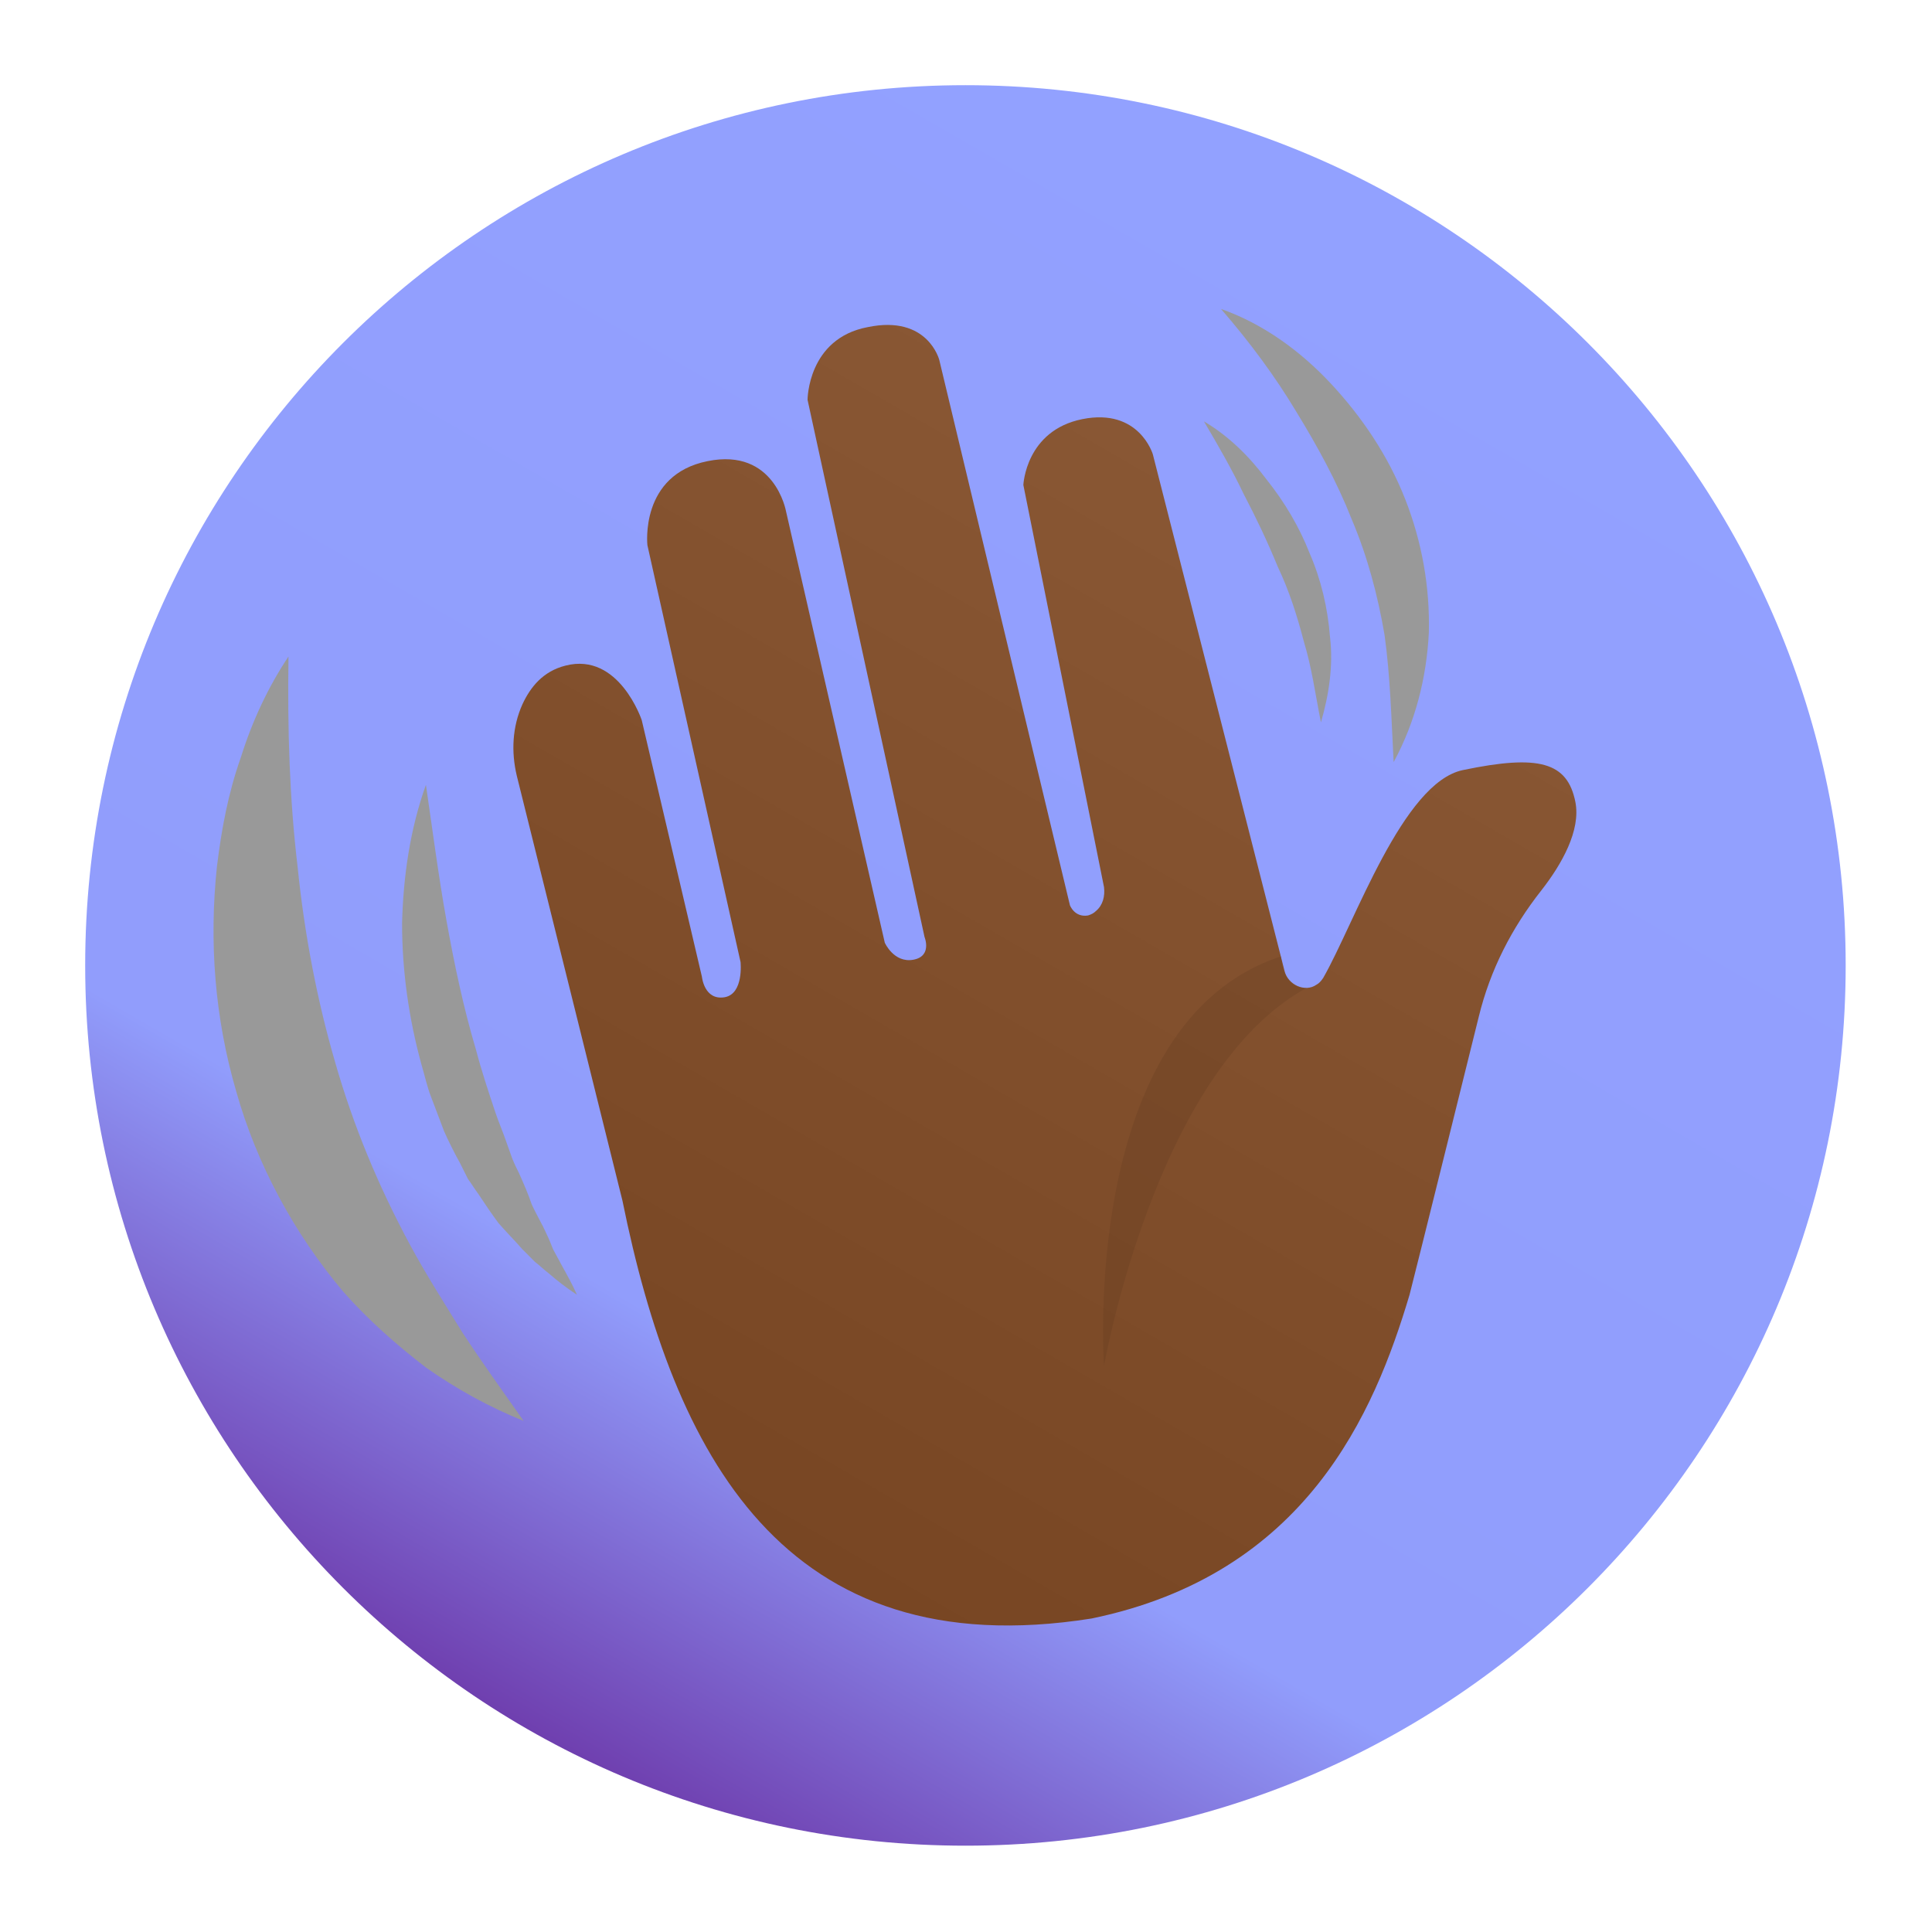
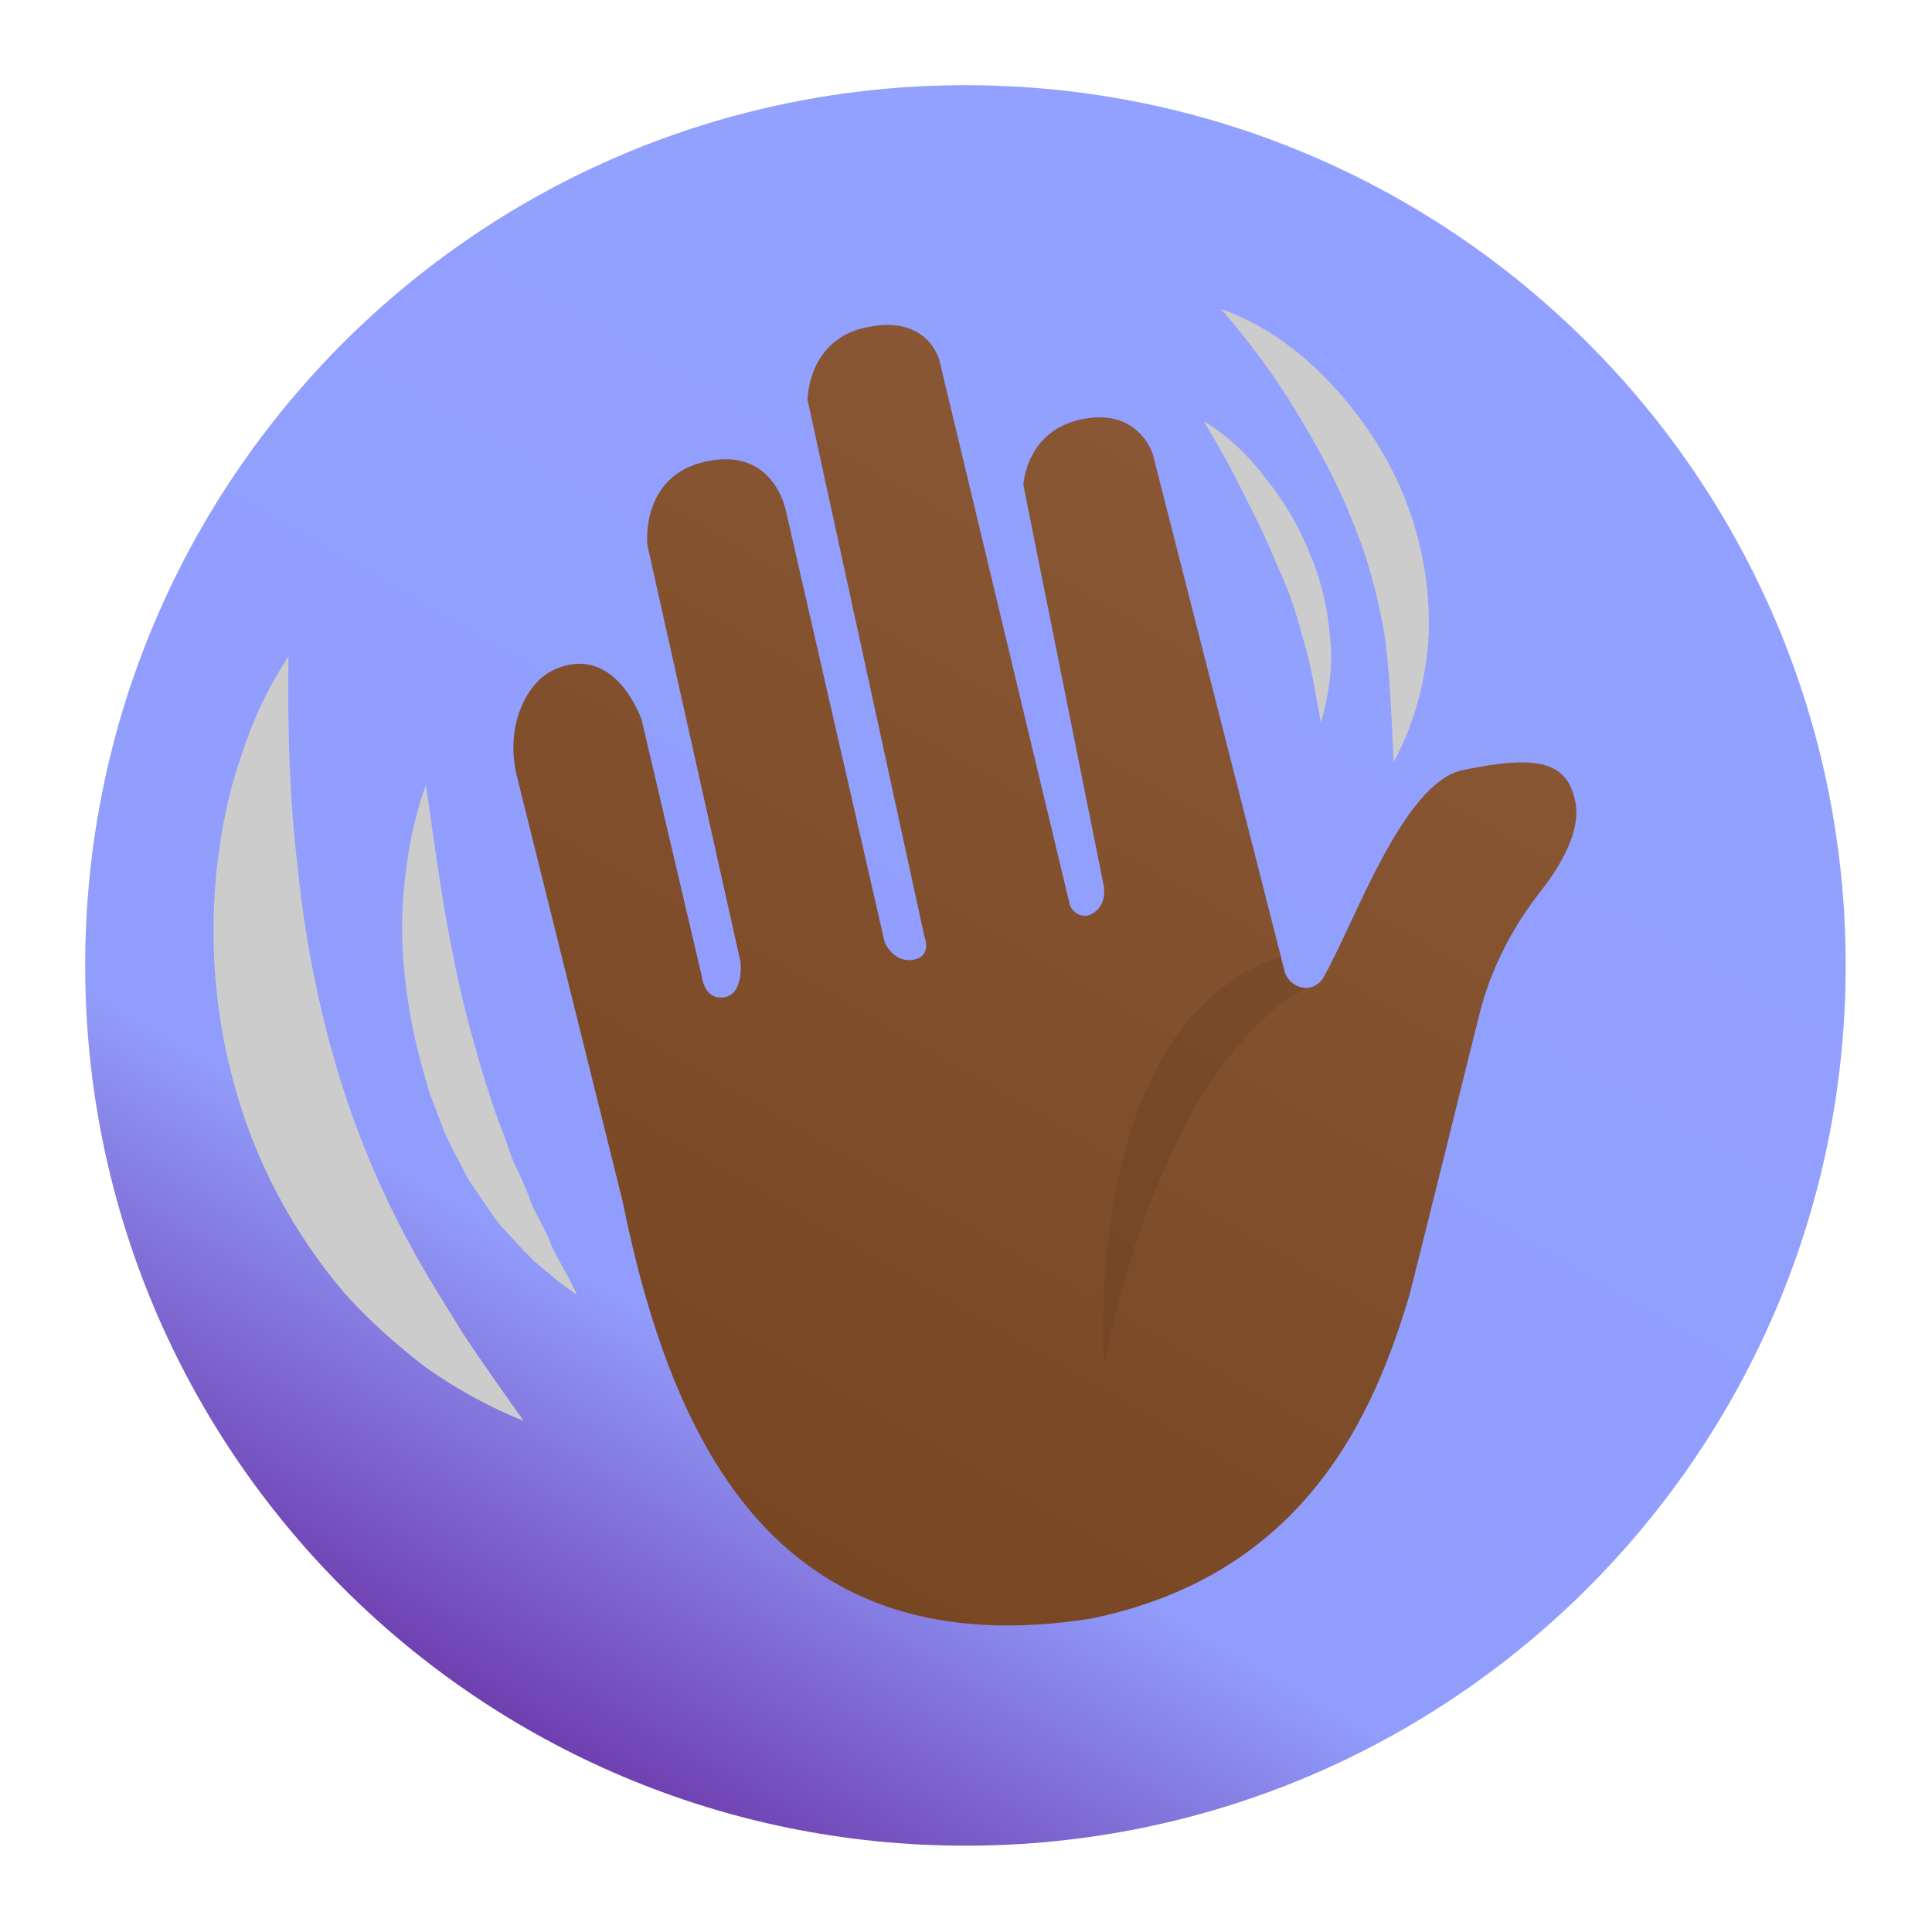
<svg xmlns="http://www.w3.org/2000/svg" version="1.1" id="Ebene_1" x="0px" y="0px" viewBox="0 0 170.1 170.1" style="enable-background:new 0 0 170.1 170.1;" xml:space="preserve">
  <style type="text/css">
	.st0{fill:url(#SVGID_1_);}
	.st1{fill:url(#SVGID_2_);}
	.st2{opacity:0.24;fill:#5E381E;}
- 	.st3{fill:#999999;}
+ 	.st3{fill:#CCCCCC;}
</style>
  <linearGradient id="SVGID_1_" gradientUnits="userSpaceOnUse" x1="-38.717" y1="104.754" x2="38.796" y2="239.01" gradientTransform="matrix(1 0 0 -1 85 256.9213)">
    <stop offset="0" style="stop-color:#6F3FAF" />
    <stop offset="0.24" style="stop-color:#919DFC" />
    <stop offset="1" style="stop-color:#92A1FF" />
  </linearGradient>
  <circle class="st0" cx="85" cy="85" r="77.5" />
  <linearGradient id="SVGID_2_" gradientUnits="userSpaceOnUse" x1="60.678" y1="131.927" x2="111.312" y2="44.227">
    <stop offset="0" style="stop-color:#784623" />
    <stop offset="1" style="stop-color:#895734" />
  </linearGradient>
  <path class="st1" d="M96.1,142.5c-27.2,4.3-36.8-14.6-41.3-36.8l-9.3-37.4C45,66.2,45.1,64,46,62c0.7-1.5,1.8-2.9,3.8-3.4  c4.7-1.2,6.7,4.8,6.7,4.8L61.8,86c0,0,0.2,2.1,2,1.8c1.7-0.3,1.4-3.1,1.4-3.1L57,48c0,0-0.7-6.2,5.3-7.4c5.9-1.2,6.9,4.4,6.9,4.4  l8.7,38c0,0,0.8,1.8,2.5,1.5s1-2,1-2L71.1,35.2c0,0,0-5.4,5.3-6.4c5.3-1.1,6.3,2.9,6.3,2.9l11.5,48c0,0,0.4,1.1,1.6,0.9  c0.3-0.1,0.5-0.2,0.7-0.4c0.6-0.5,0.8-1.3,0.7-2.1l-7.1-35.4c0,0,0.2-4.8,5.2-5.8s6.2,3.1,6.2,3.1l11.6,45.5  c0.3,1.2,1.8,1.9,2.8,1.2c0.2-0.1,0.4-0.3,0.6-0.6c2.8-4.9,7-17.2,12.3-18.3c6.7-1.4,9.2-0.7,9.9,2.8c0.5,2.5-1.2,5.5-3,7.8  c-2.6,3.3-4.5,7-5.5,11.1c0,0-5.7,23-6.1,24.5C121,124.4,115,138.6,96.1,142.5z" />
  <path class="st2" d="M115,87c-13.3,7.3-17.8,33.3-17.8,33.3S95,90,112.8,84.2C112.8,84.2,112.8,87,115,87z" />
  <g>
    <path class="st3" d="M37.5,69.1c0.6,4.1,1.1,8,1.8,11.9c0.7,3.9,1.5,7.7,2.6,11.4c0.5,1.9,1.1,3.7,1.7,5.5c0.3,0.9,0.7,1.8,1,2.7   l0.5,1.4c0.2,0.5,0.4,0.9,0.6,1.3c0.4,0.9,0.8,1.8,1.1,2.7c0.4,0.9,0.9,1.7,1.3,2.6c0.2,0.4,0.4,0.9,0.6,1.4   c0.2,0.4,0.5,0.9,0.7,1.3c0.5,0.9,1,1.8,1.4,2.7c-0.9-0.6-1.7-1.2-2.5-1.9c-0.4-0.3-0.8-0.7-1.2-1c-0.4-0.4-0.7-0.7-1.1-1.1   c-0.7-0.8-1.4-1.5-2.1-2.3c-0.6-0.8-1.2-1.7-1.8-2.6c-0.3-0.4-0.6-0.9-0.9-1.3l-0.7-1.4c-0.5-0.9-1-1.9-1.4-2.8L38,96.7   c-0.4-1-0.6-2-0.9-3c-1.1-4-1.7-8.2-1.7-12.4C35.5,77.2,36.1,73,37.5,69.1z" />
  </g>
  <g>
    <path class="st3" d="M25.4,57.8c-0.1,6.5,0.1,12.6,0.8,18.5c0.6,5.9,1.7,11.7,3.3,17.2c1.6,5.6,3.8,10.9,6.6,16.1   c1.4,2.6,3,5.1,4.6,7.7c1.7,2.6,3.5,5.1,5.4,7.8c-3-1.2-5.9-2.8-8.6-4.7c-2.6-2-5.1-4.2-7.3-6.7c-4.3-5.1-7.6-11.2-9.4-17.6   c-1.9-6.5-2.4-13.2-1.7-19.8c0.4-3.3,1-6.5,2.1-9.6C22.2,63.5,23.6,60.5,25.4,57.8z" />
  </g>
  <g>
    <path class="st3" d="M106,37.1c2.2,1.3,4,3.1,5.5,5.1c1.6,2,2.9,4.2,3.8,6.5c1,2.3,1.6,4.8,1.8,7.4c0.3,2.5-0.1,5.1-0.8,7.5   c-0.5-2.5-0.8-4.8-1.5-7.1c-0.6-2.3-1.3-4.5-2.3-6.6c-0.9-2.2-1.9-4.3-3-6.4C108.5,41.4,107.3,39.3,106,37.1z" />
  </g>
  <g>
    <path class="st3" d="M107.5,27.2c3.7,1.3,7,3.7,9.7,6.6c2.7,2.9,5,6.3,6.5,10.1c1.5,3.8,2.2,7.8,2.1,11.8c-0.2,4-1.2,7.9-3.1,11.4   c-0.2-3.9-0.3-7.6-0.8-11.2c-0.6-3.5-1.5-6.9-2.9-10.2c-1.3-3.3-3-6.4-4.9-9.5C112.3,33.2,110.1,30.2,107.5,27.2z" />
  </g>
</svg>
